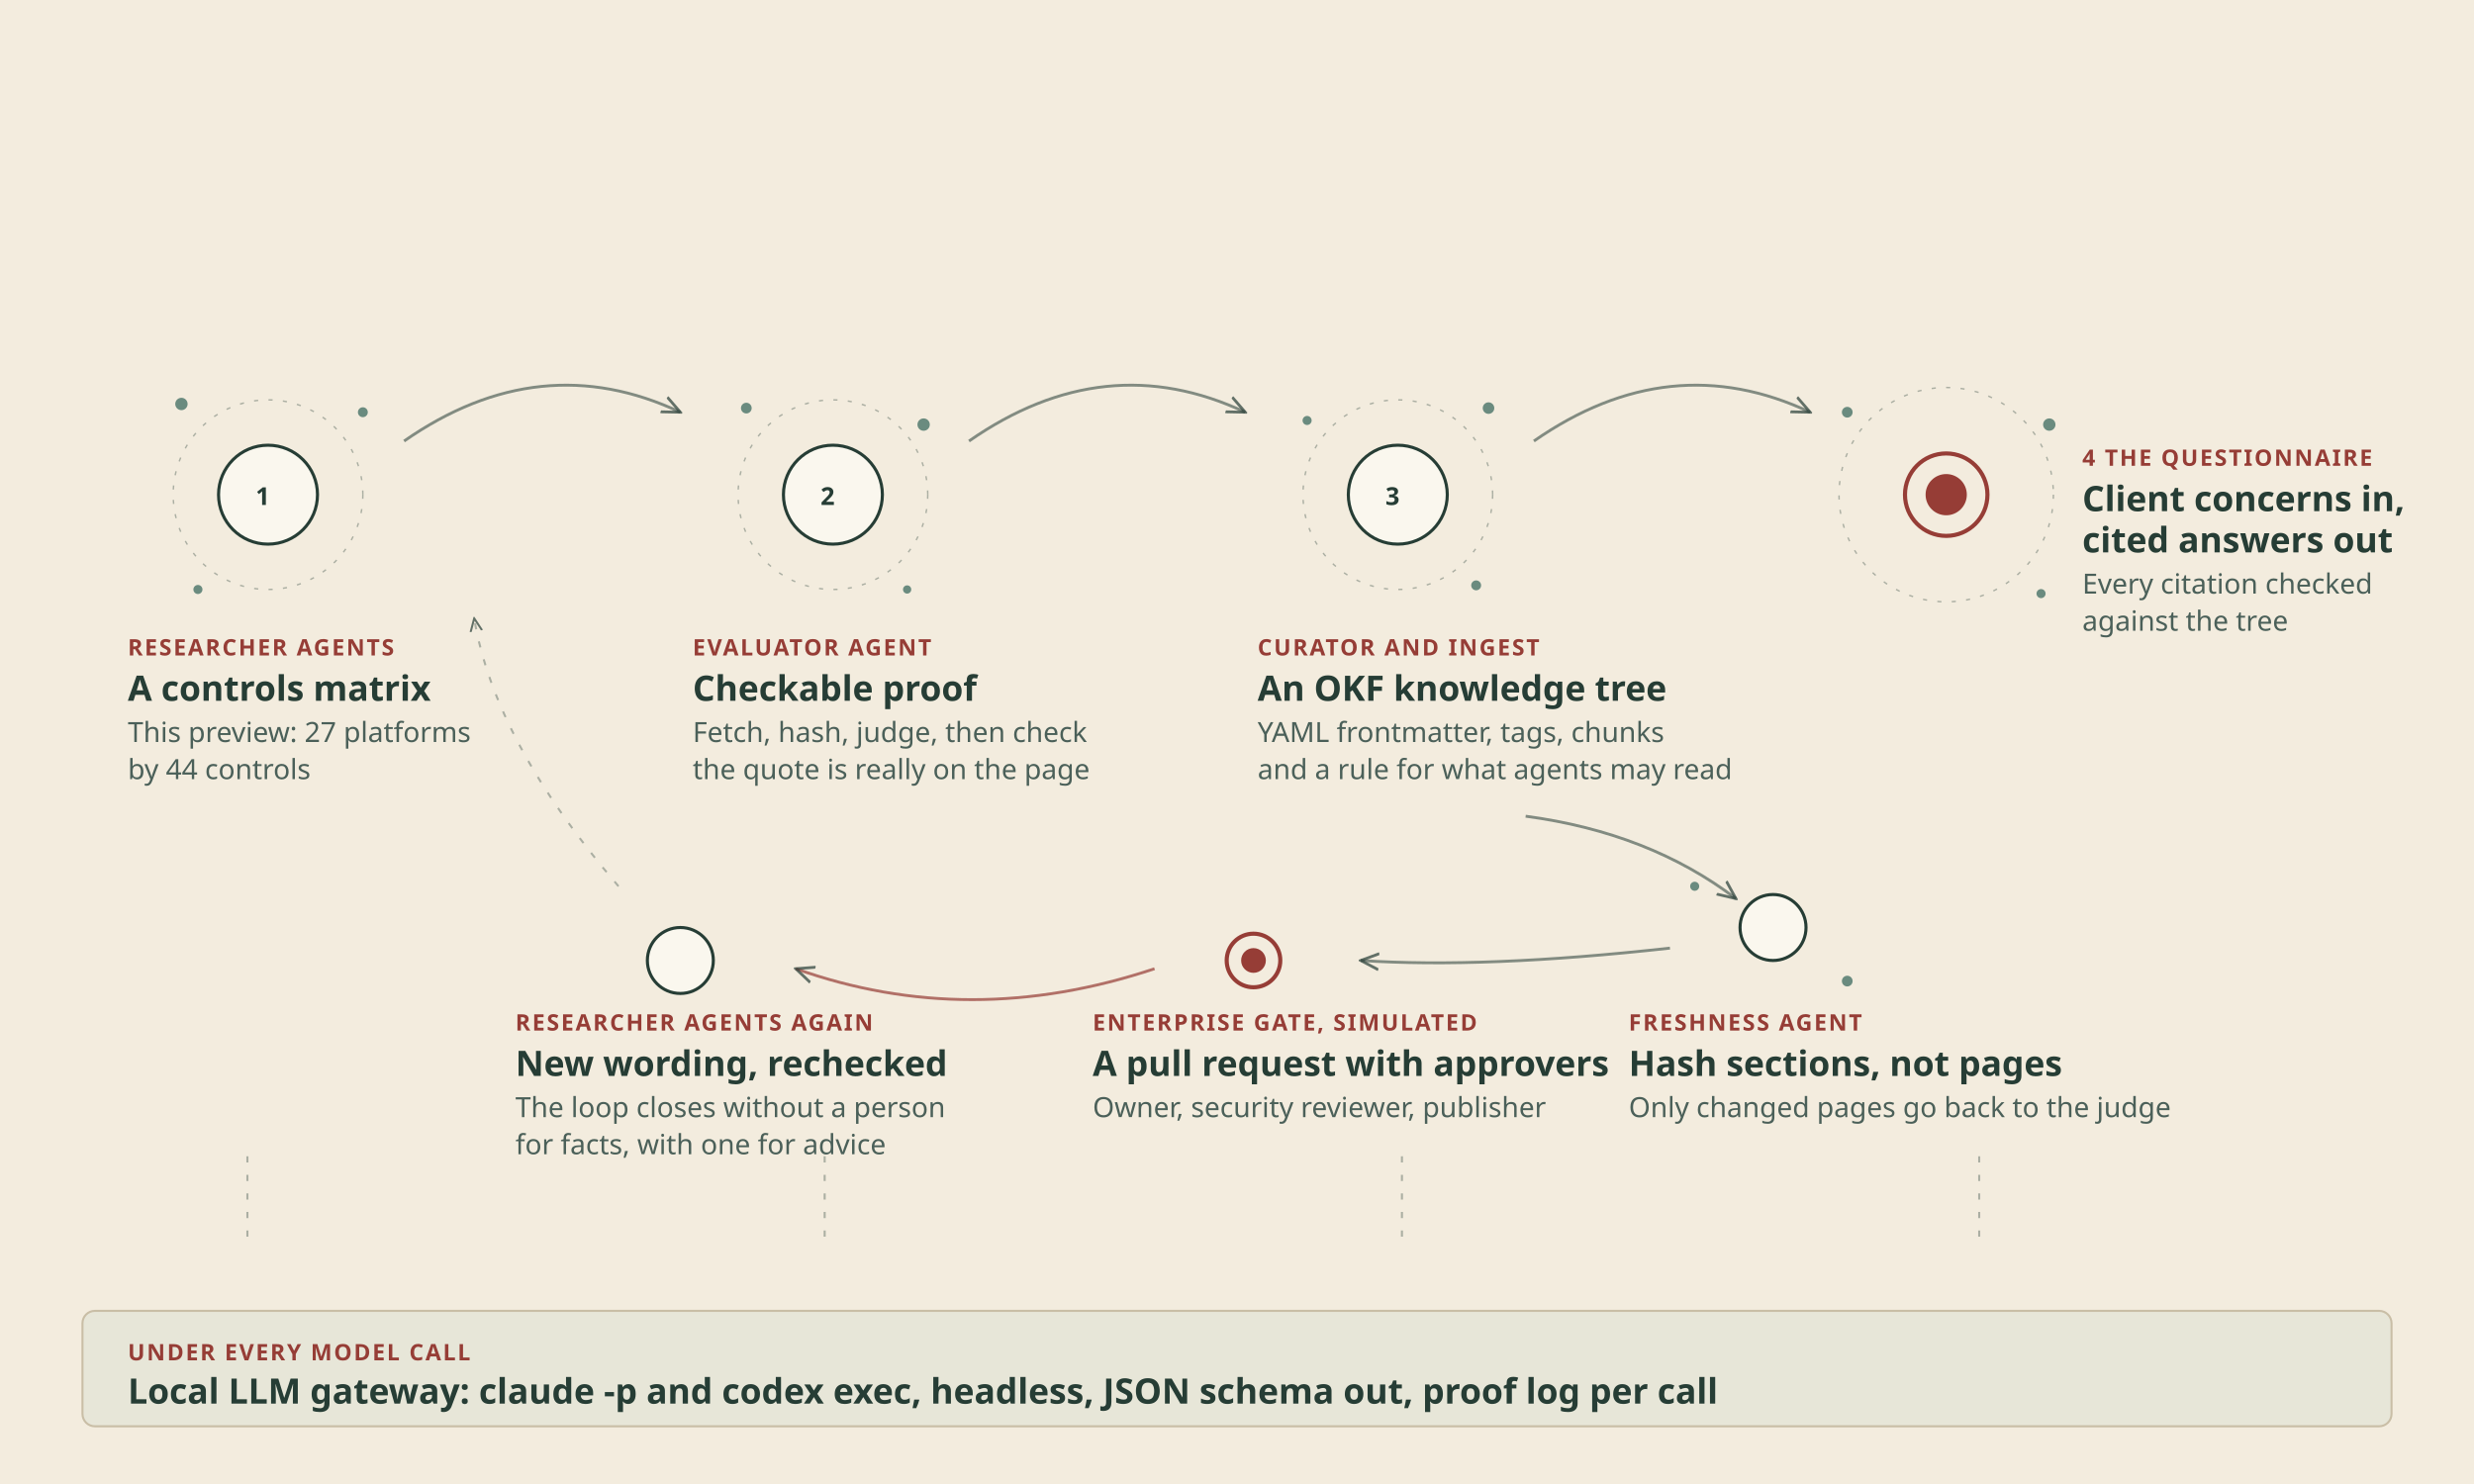
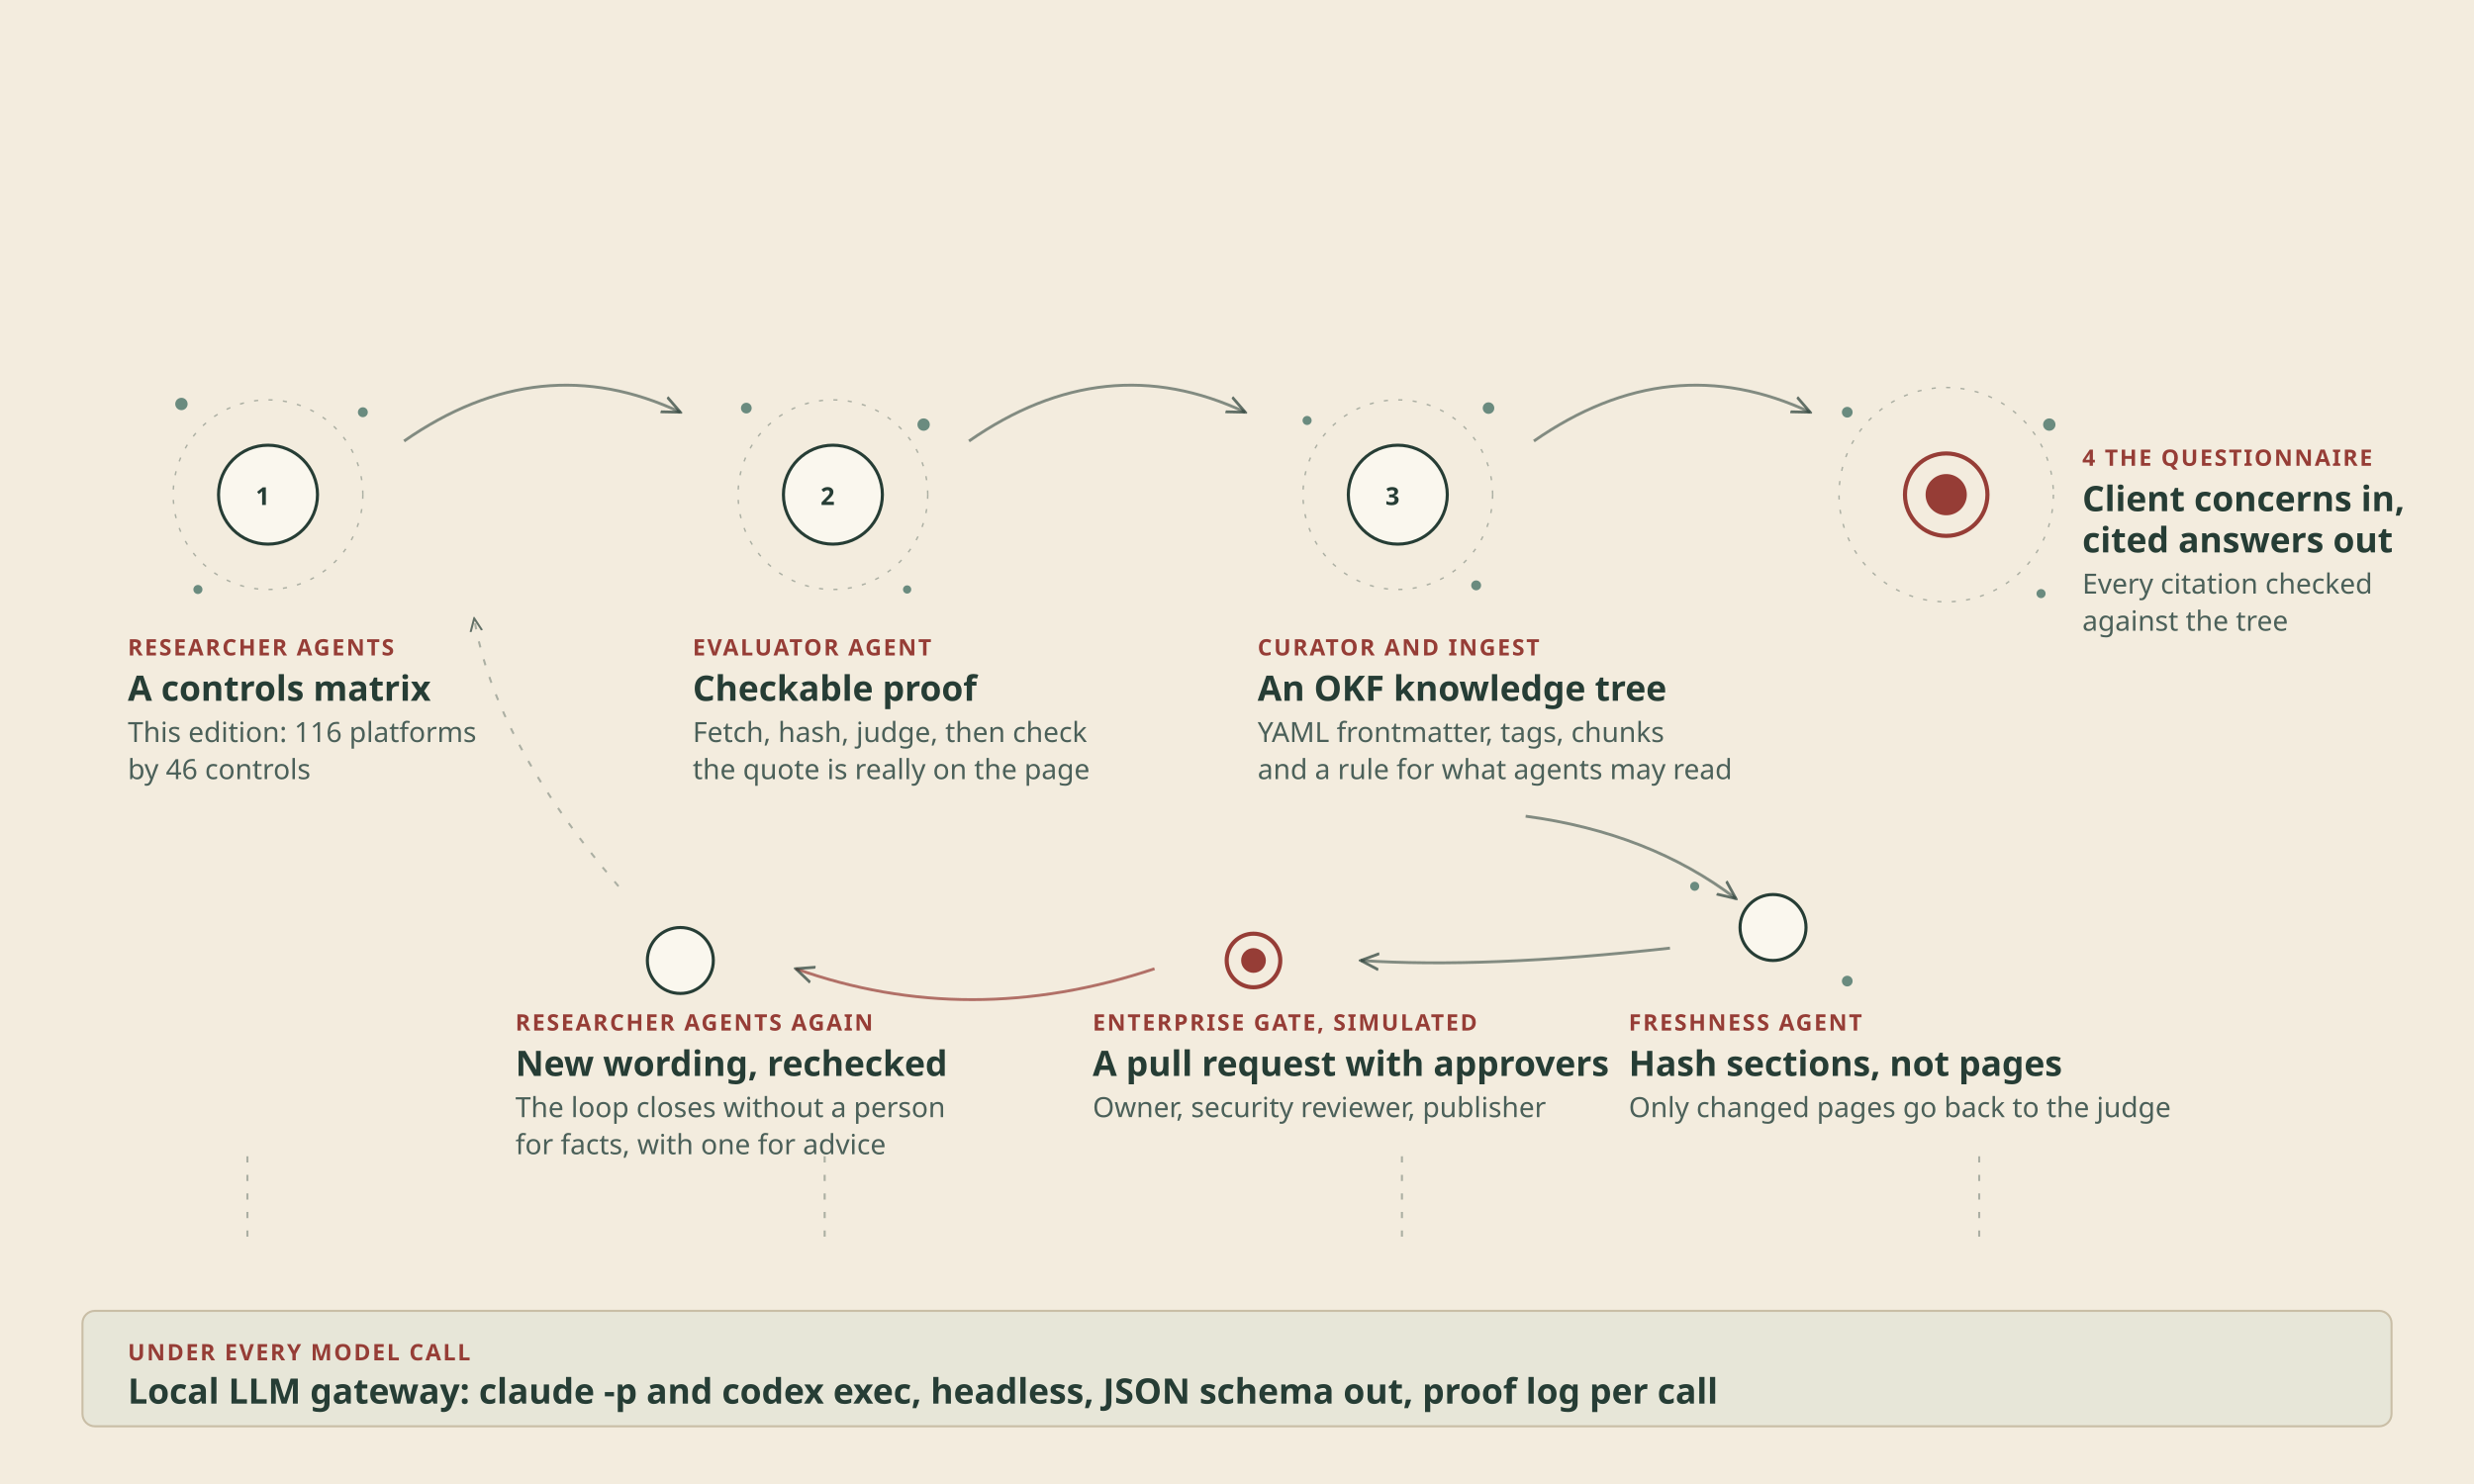
<svg xmlns="http://www.w3.org/2000/svg" viewBox="0 0 1200 720" role="img" aria-labelledby="t d">
  <defs>
    <marker id="arrow" viewBox="0 0 10 10" refX="9" refY="5" markerWidth="7" markerHeight="7" orient="auto-start-reverse">
      <path d="M0 1L9 5L0 9" fill="none" stroke="#263d35" stroke-width="1.4" stroke-opacity=".7" />
    </marker>
    <style>
      .edge { fill:none; stroke:#263d35; stroke-width:1.4; stroke-opacity:.55; }
      .edge-soft { fill:none; stroke:#263d35; stroke-width:1; stroke-opacity:.35; stroke-dasharray:3 6; }
      .edge-red { fill:none; stroke:#963d36; stroke-width:1.4; stroke-opacity:.7; }
      .orbit { fill:none; stroke:#263d35; stroke-width:.7; stroke-opacity:.35; stroke-dasharray:2 5; }
      .hub { fill:#faf7ee; stroke:#263d35; stroke-width:1.5; }
      .ring { fill:none; stroke:#963d36; stroke-width:2; }
      .core { fill:#963d36; }
      .dot { fill:#3d6b5f; fill-opacity:.75; }
      .label { font:600 17px 'Schibsted Grotesk', system-ui, sans-serif; fill:#263d35; }
      .sub { font:400 13.5px 'Schibsted Grotesk', system-ui, sans-serif; fill:#4b6059; }
      .tag { font:600 11px 'Schibsted Grotesk', system-ui, sans-serif; fill:#963d36; letter-spacing:.08em; }
      .num { font:600 12px 'Schibsted Grotesk', system-ui, sans-serif; fill:#faf7ee; }
      .band { fill:#dce2d3; fill-opacity:.55; stroke:#c9bea6; }
    </style>
  </defs>
  <rect width="1200" height="720" fill="#f3ecde" />
  <rect class="band" x="40" y="636" width="1120" height="56" rx="6" />
  <text class="tag" x="62" y="660">UNDER EVERY MODEL CALL</text>
  <text class="label" x="62" y="681">Local LLM gateway: claude -p and codex exec, headless, JSON schema out, proof log per call</text>
  <path class="edge" marker-end="url(#arrow)" d="M196 214Q262 168 330 200" />
  <path class="edge" marker-end="url(#arrow)" d="M470 214Q536 168 604 200" />
  <path class="edge" marker-end="url(#arrow)" d="M744 214Q810 168 878 200" />
  <path class="edge" marker-end="url(#arrow)" d="M740 396Q800 404 842 436" />
  <path class="edge-red" marker-end="url(#arrow)" d="M560 470Q470 500 386 470" />
  <path class="edge" marker-end="url(#arrow)" d="M810 460Q720 470 660 466" />
  <path class="edge-soft" marker-end="url(#arrow)" d="M300 430Q240 360 230 300" />
  <path class="edge-soft" d="M120 600L120 560M400 600L400 560M680 600L680 560M960 600L960 560" />
  <circle class="orbit" cx="130" cy="240" r="46" />
  <circle class="hub" cx="130" cy="240" r="24" />
  <text class="num" x="124" y="245" style="fill:#263d35">1</text>
  <circle class="dot" cx="88" cy="196" r="3" />
  <circle class="dot" cx="176" cy="200" r="2.4" />
  <circle class="dot" cx="96" cy="286" r="2.2" />
  <text class="tag" x="62" y="318">RESEARCHER AGENTS</text>
  <text class="label" x="62" y="340">A controls matrix</text>
-   <text class="sub" x="62" y="360">This preview: 27 platforms</text>
-   <text class="sub" x="62" y="378">by 44 controls</text>
+   <text class="sub" x="62" y="360">This edition: 116 platforms</text>
+   <text class="sub" x="62" y="378">by 46 controls</text>
  <circle class="orbit" cx="404" cy="240" r="46" />
  <circle class="hub" cx="404" cy="240" r="24" />
  <text class="num" x="398" y="245" style="fill:#263d35">2</text>
  <circle class="dot" cx="362" cy="198" r="2.6" />
  <circle class="dot" cx="448" cy="206" r="3" />
  <circle class="dot" cx="440" cy="286" r="2" />
  <text class="tag" x="336" y="318">EVALUATOR AGENT</text>
  <text class="label" x="336" y="340">Checkable proof</text>
  <text class="sub" x="336" y="360">Fetch, hash, judge, then check</text>
  <text class="sub" x="336" y="378">the quote is really on the page</text>
  <circle class="orbit" cx="678" cy="240" r="46" />
  <circle class="hub" cx="678" cy="240" r="24" />
  <text class="num" x="672" y="245" style="fill:#263d35">3</text>
  <circle class="dot" cx="634" cy="204" r="2.2" />
  <circle class="dot" cx="722" cy="198" r="2.8" />
  <circle class="dot" cx="716" cy="284" r="2.4" />
  <text class="tag" x="610" y="318">CURATOR AND INGEST</text>
  <text class="label" x="610" y="340">An OKF knowledge tree</text>
  <text class="sub" x="610" y="360">YAML frontmatter, tags, chunks</text>
  <text class="sub" x="610" y="378">and a rule for what agents may read</text>
  <circle class="orbit" cx="944" cy="240" r="52" />
  <circle class="ring" cx="944" cy="240" r="20" />
  <circle class="core" cx="944" cy="240" r="10" />
  <circle class="dot" cx="896" cy="200" r="2.6" />
  <circle class="dot" cx="994" cy="206" r="3" />
  <circle class="dot" cx="990" cy="288" r="2.2" />
  <text class="tag" x="1010" y="226">4 THE QUESTIONNAIRE</text>
  <text class="label" x="1010" y="248">Client concerns in,</text>
  <text class="label" x="1010" y="268">cited answers out</text>
  <text class="sub" x="1010" y="288">Every citation checked</text>
  <text class="sub" x="1010" y="306">against the tree</text>
  <circle class="hub" cx="860" cy="450" r="16" />
  <circle class="dot" cx="822" cy="430" r="2.2" />
  <circle class="dot" cx="896" cy="476" r="2.6" />
  <text class="tag" x="790" y="500">FRESHNESS AGENT</text>
  <text class="label" x="790" y="522">Hash sections, not pages</text>
  <text class="sub" x="790" y="542">Only changed pages go back to the judge</text>
  <circle class="ring" cx="608" cy="466" r="13" />
  <circle class="core" cx="608" cy="466" r="6" />
  <text class="tag" x="530" y="500">ENTERPRISE GATE, SIMULATED</text>
  <text class="label" x="530" y="522">A pull request with approvers</text>
  <text class="sub" x="530" y="542">Owner, security reviewer, publisher</text>
  <circle class="hub" cx="330" cy="466" r="16" />
  <text class="tag" x="250" y="500">RESEARCHER AGENTS AGAIN</text>
  <text class="label" x="250" y="522">New wording, rechecked</text>
  <text class="sub" x="250" y="542">The loop closes without a person</text>
  <text class="sub" x="250" y="560">for facts, with one for advice</text>
</svg>
